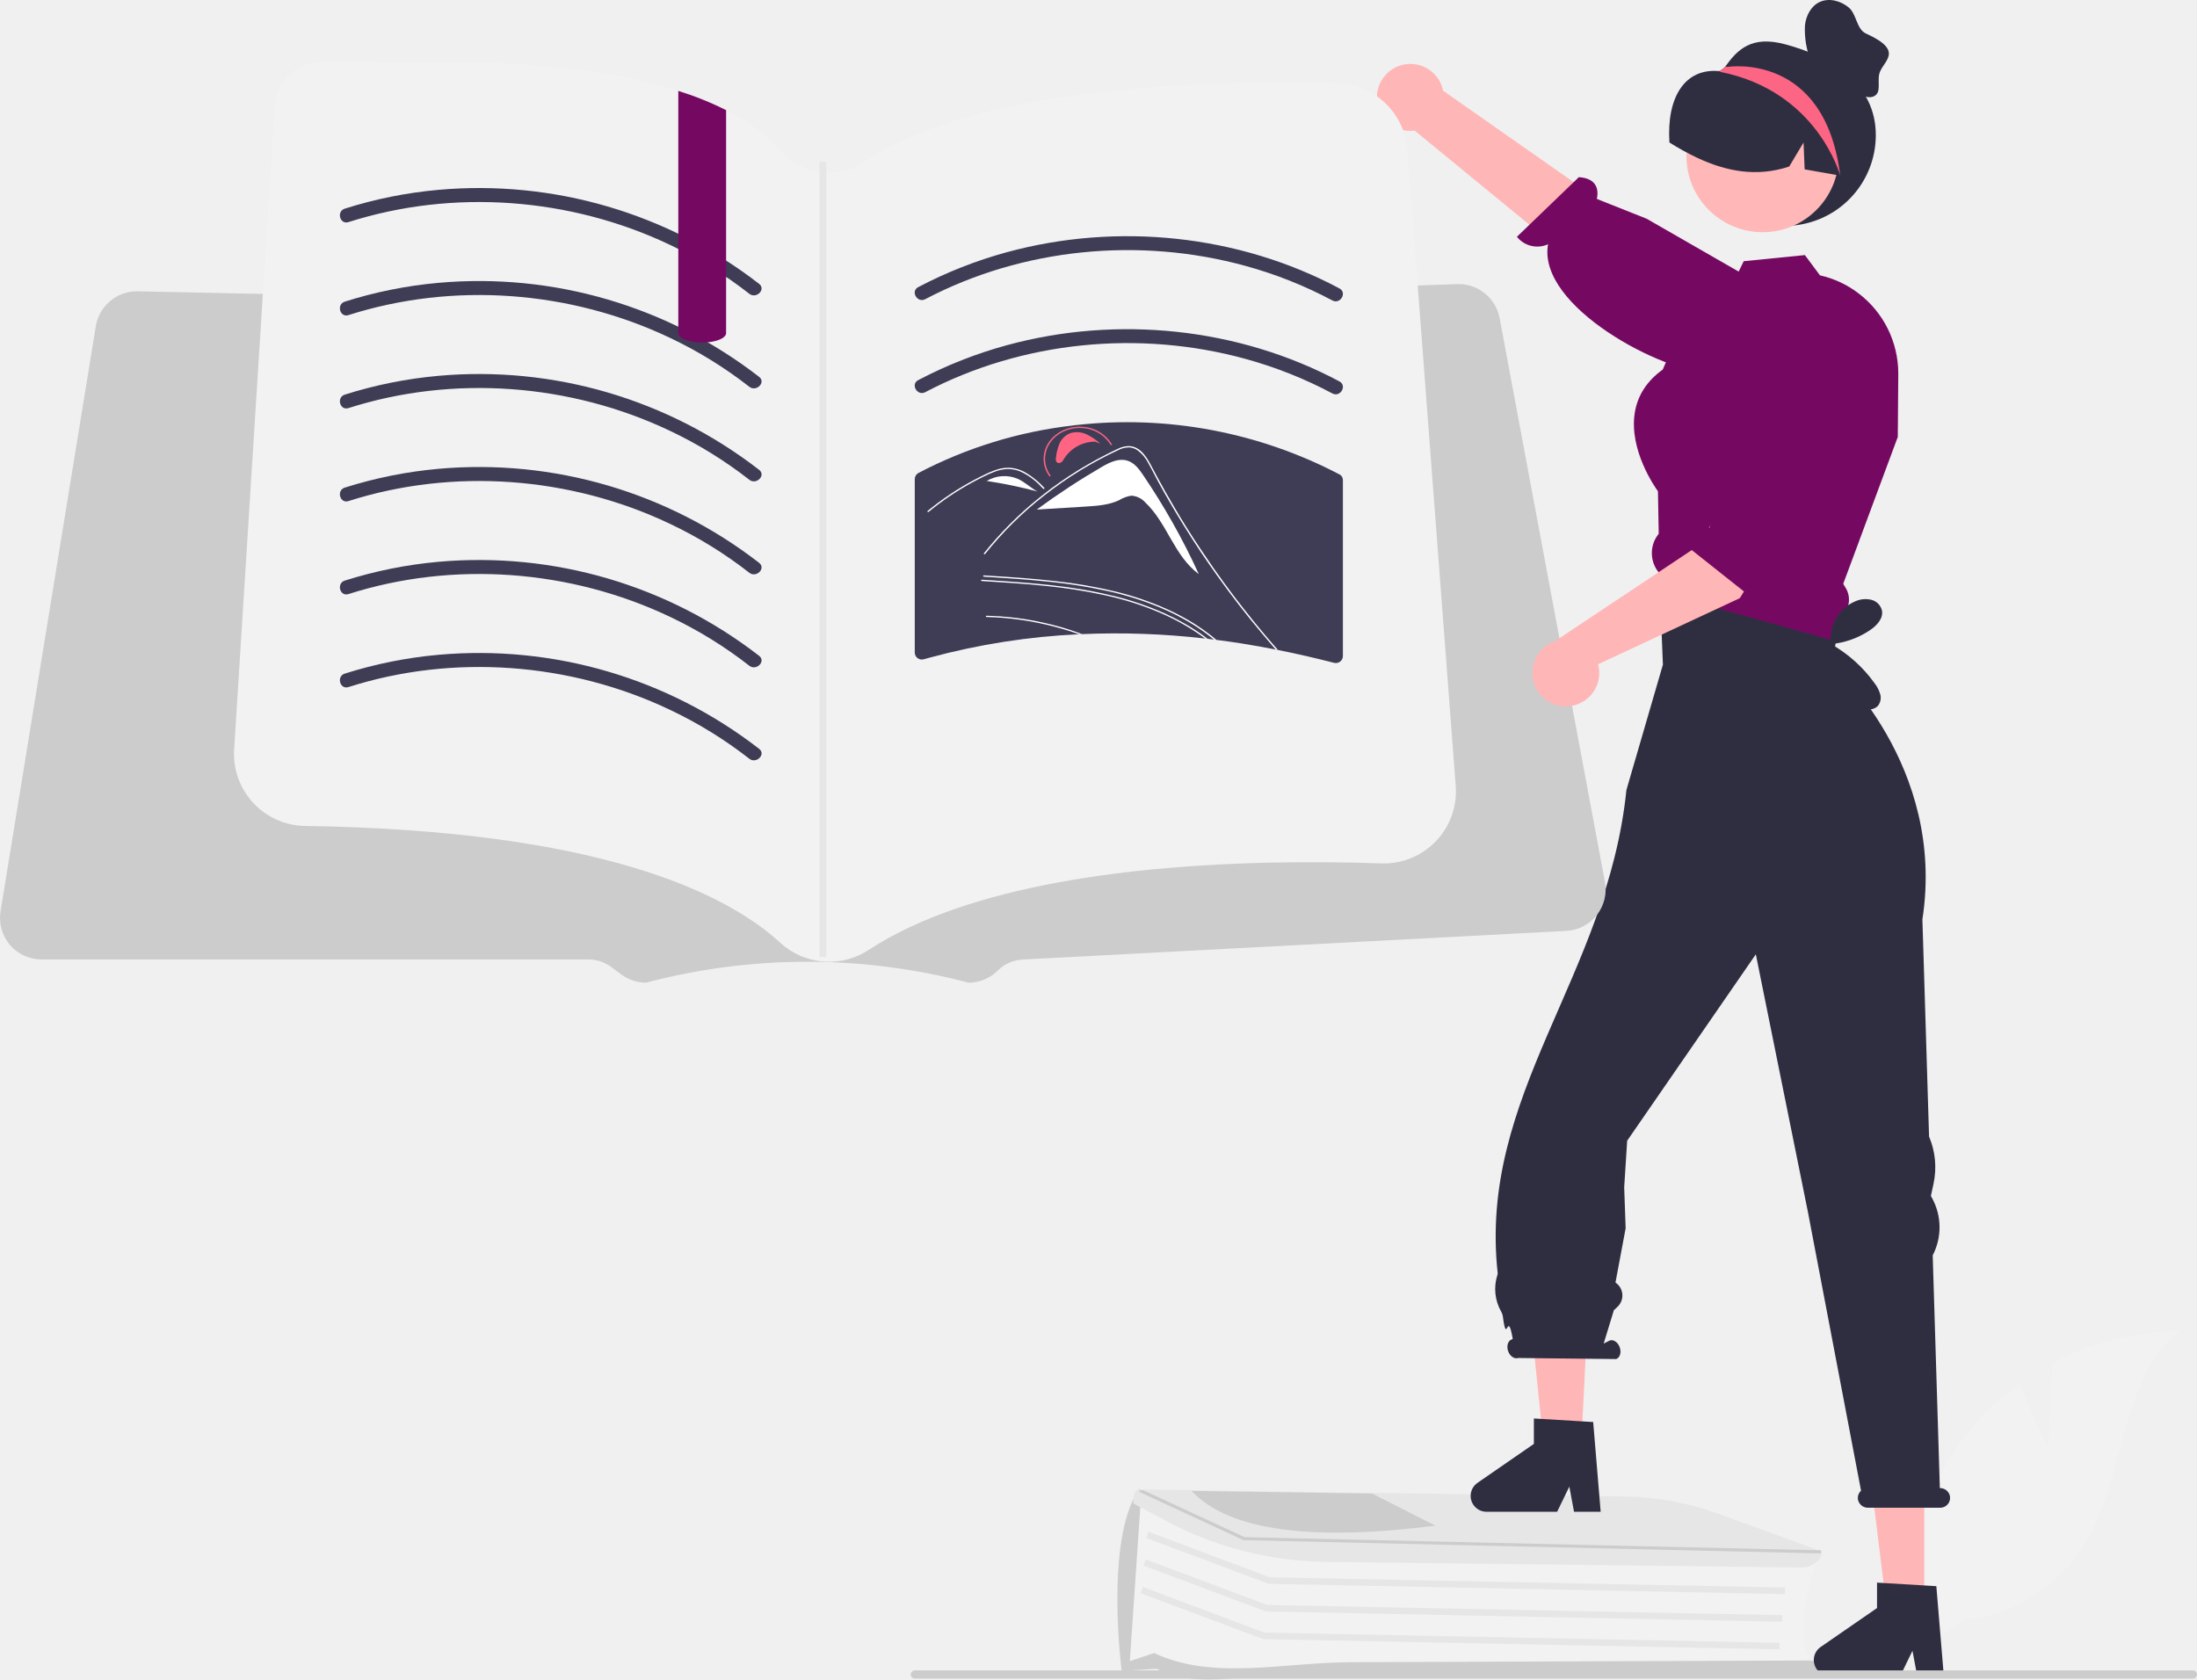
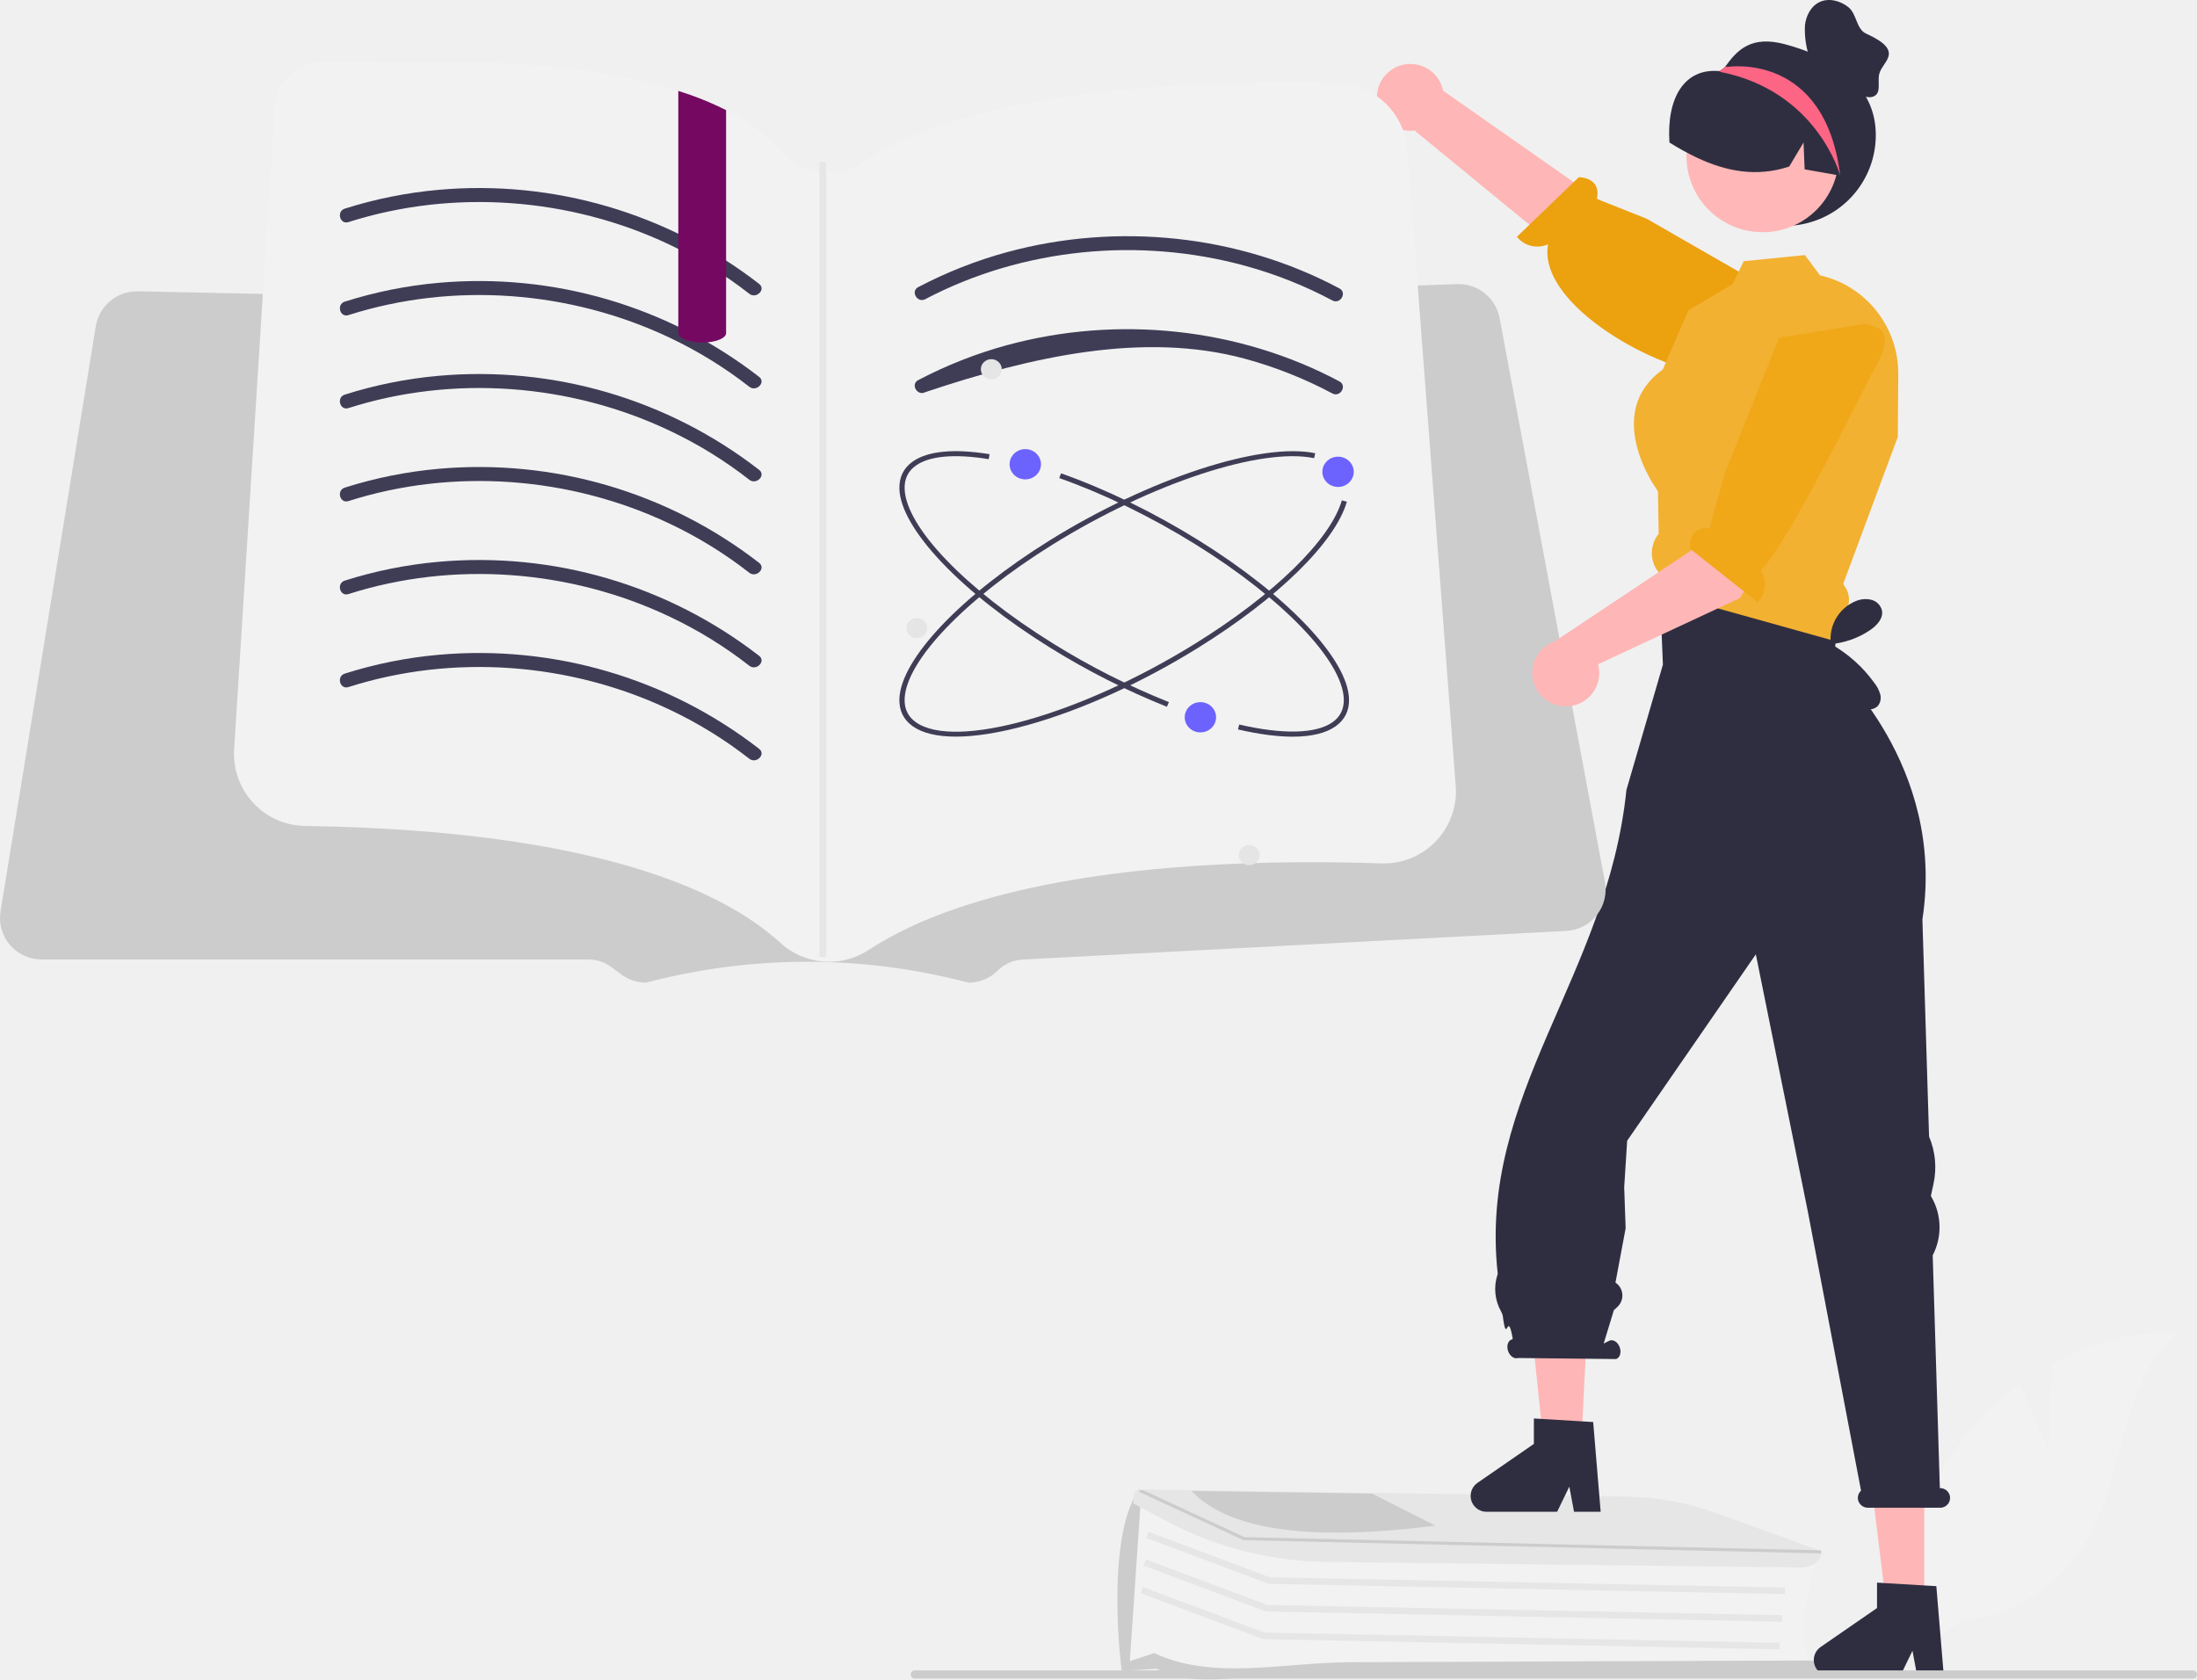
- <svg xmlns="http://www.w3.org/2000/svg" data-name="Layer 1" width="669.175" height="511.628" viewBox="0 0 669.175 511.628">
-   <path d="M889.314,635.23l1.144-25.719a83.066,83.066,0,0,1,38.745-9.808c-18.608,15.214-16.283,44.541-28.899,65a49.964,49.964,0,0,1-36.639,23.089l-15.572,9.534a83.724,83.724,0,0,1,17.647-67.845,80.874,80.874,0,0,1,14.863-13.81C884.332,625.505,889.314,635.23,889.314,635.23Z" transform="translate(-265.4125 -194.1858)" fill="#f2f2f2" />
-   <path d="M653.173,703.729c-7.931-.564-10,1-22,0h-22l2.862-52.648,34.634,13.878,172.114,4.225-.101.292c-.078.225-7.719,22.577-1.746,31.042l.248.35-.483.005L658.813,702.32C657.089,702.336,654.883,703.85,653.173,703.729Z" transform="translate(-265.4125 -194.1858)" fill="#f2f2f2" />
-   <path d="M662.101,704.417c-15.322-1.09-31.187,4.866-44.428-1.858l-10.585.641-.03-.089c-.082-.244-5.082-39.586,5.026-54.839l.445-.672.348,3.613-3.332,49.008,7.386-2.465c17.937,8.443,39.27,2.867,59.8,2.789l139.714-.516c2.927-.01,5.365,1.99,5.443,4.459l.008.241L670.54,704.717Q666.306,704.717,662.101,704.417Z" transform="translate(-265.4125 -194.1858)" fill="#ccc" />
-   <polygon points="543.667 485.616 386.44 482.491 386.279 482.431 349.132 468.509 349.834 466.636 386.821 480.499 543.707 483.616 543.667 485.616" fill="#e6e6e6" />
-   <polygon points="542.828 494.035 385.601 490.91 385.441 490.85 348.293 476.928 348.995 475.055 385.983 488.918 542.868 492.035 542.828 494.035" fill="#e6e6e6" />
-   <polygon points="541.989 502.455 384.762 499.329 384.602 499.269 347.454 485.346 348.156 483.473 385.144 497.337 542.029 500.455 541.989 502.455" fill="#e6e6e6" />
-   <path d="M663.187,669.727a105.217,105.217,0,0,1-41.733-11.775l-10.898-5.78.285-2.857a1.729,1.729,0,0,1,1.838-1.402l.962.012L760.269,650.082a85.935,85.935,0,0,1,28.133,5.106l31.948,11.599-.017.169c-.268,2.692-2.983,4.772-6.18,4.735l-144.434-1.693Q666.441,669.96,663.187,669.727Z" transform="translate(-265.4125 -194.1858)" fill="#e6e6e6" />
-   <polygon points="554.63 473.22 554.597 473.218 378.763 469.189 378.641 469.133 346.939 454.452 347.261 453.961 348.224 453.973 379.057 468.259 553.261 472.247 554.657 472.28 554.63 473.22" fill="#ccc" />
-   <path d="M683.347,649.186l-2.232-.032-50.392-.745-2.388-.033c11.514,12.258,36.972,15.325,74.288,10.576Z" transform="translate(-265.4125 -194.1858)" fill="#ccc" />
-   <polygon points="559.613 161.814 562.687 168.965 557.663 194.36 506.408 187.234 506.817 156.267 507.846 149.485 559.613 161.814" fill="#ffb6b6" />
-   <polygon points="586.094 490.943 574.786 490.943 569.404 447.327 586.094 447.327 586.094 490.943" fill="#ffb6b6" />
-   <path d="M817.871,699.891a4.835,4.835,0,0,0,4.831,4.831h21.513l3.708-7.655,1.44,7.655h8.109l-2.279-27.342-3.686-.215-12.384-.737-1.996-.125v7.746L819.957,695.91A4.838,4.838,0,0,0,817.871,699.891Z" transform="translate(-265.4125 -194.1858)" fill="#2f2e41" />
-   <polygon points="481.576 440.943 470.268 440.943 463.616 376.73 484.863 375.461 481.576 440.943" fill="#ffb6b6" />
-   <path d="M713.352,649.891a4.835,4.835,0,0,0,4.831,4.831h21.513l3.708-7.655,1.44,7.655h8.108l-2.279-27.342-3.289-.193-12.599-.76-2.177-.125v7.746L715.438,645.91A4.838,4.838,0,0,0,713.352,649.891Z" transform="translate(-265.4125 -194.1858)" fill="#2f2e41" />
-   <path d="M856.306,647.516h-.044l-2.175-70.919a18.544,18.544,0,0,0-.243-17.524l-.311-.564.807-3.742a23.836,23.836,0,0,0-1.362-14.346l-2.029-66.154c7.248-46.974-27.294-77.609-27.294-77.609l3.175-24.62-55.87,1.27.95,23.351-11.109,38.168c-5.846,56.96-45.194,92.762-39.213,147.231a1.04,1.04,0,0,1-.068.46,13.906,13.906,0,0,0,1.123,11.222,4.244,4.244,0,0,1,.506,1.392c1.232,9.549,1.393-2.53,3.025,6.935l-.318.161c-1.144.395-1.635,1.98-1.096,3.54s1.902,2.505,3.046,2.11l29.867.319c1.144-.395,1.635-1.98,1.096-3.54-.538-1.56-1.902-2.505-3.046-2.11l-1.858.94,3.109-10.171,1.09-1.017a4.737,4.737,0,0,0-.602-7.402l0,0,3.097-16.528-.44-12.5.906-14.181L800.212,484.904l15.855,78.438L832.263,648.306a2.968,2.968,0,0,0-.929,2.753,3.077,3.077,0,0,0,3.066,2.435h21.986a2.995,2.995,0,0,0,2.884-3.791A3.031,3.031,0,0,0,856.306,647.516Z" transform="translate(-265.4125 -194.1858)" fill="#2f2e41" />
-   <path d="M836.755,235.326a27.662,27.662,0,1,1-47.578-19.186l.133-.133c.221-.232.443-.465.675-.686a.011.011,0,0,0,.011-.011,5.805,5.805,0,0,0,.874-.786c3.734-5.218,7.968-9.593,18.223-6.86C823.858,211.6,836.755,220.046,836.755,235.326Z" transform="translate(-265.4125 -194.1858)" fill="#2f2e41" />
-   <path d="M684.804,223.484a10.132,10.132,0,0,0,11.479,10.47l71.338,58.547L778.517,273.349,704.968,221.822a10.187,10.187,0,0,0-20.164,1.662Z" transform="translate(-265.4125 -194.1858)" fill="#ffb6b6" />
-   <path d="M797.743,309.767s-.022-2.109-11.362-2.027c-14.077.101-52.846-20.109-49.454-39.142a7.96,7.96,0,0,1-9.489-2.276l18.874-18.172c5.923.4,5.983,4.363,5.476,6.639l15.168,6.027,39.506,22.697-6.976,22.799Z" transform="translate(-265.4125 -194.1858)" fill="#750962" />
-   <circle cx="536.866" cy="47.54" r="23.195" fill="#ffb7b7" />
-   <path d="M770.399,357.098a9.312,9.312,0,0,0,.454,11.726c.011.68.113,1.338,1.077,3.776a4.268,4.268,0,0,0,.442.669,1.66,1.66,0,0,0,.102.147,7.711,7.711,0,0,0,4.026,2.71l42.459,11.851,5.614,1.565.987.272.544-7.666a6.864,6.864,0,0,0,1.508-8.812l-.782-1.293,4.559-12.259.442-1.213,11.624-31.289.011-2.087.023-2.155.113-15.038a30.676,30.676,0,0,0-12.134-24.473,30.148,30.148,0,0,0-11.624-5.443l-.091-.011-4.593-6.181-18.633,1.86-1.542,3.164-1.871,3.811-13.507,8.04-4.616,10.728-3.119,7.258c-4.831,3.47-7.712,7.927-8.54,13.235-1.769,11.273,6.124,22.557,7.065,23.849l.238,12.94Z" transform="translate(-265.4125 -194.1858)" fill="#750962" />
-   <path d="M826.553,247.807c-.21-.033-.42-.078-.631-.111-3.618-.642-7.236-1.272-10.843-1.925l-.332-8.177-4.37,7.325c-9.969,3.308-19.297,1.438-28.071-2.689a79.25,79.25,0,0,1-8.409-4.636c-.891-13.829,4.7-22.682,15.103-21.753.38.034.653-.354.985-.52a.011.011,0,0,0,.011-.011c.564-.266,1.14-.52,1.715-.752a25.551,25.551,0,0,1,26.821,5.2C825.613,226.519,828.8,237.683,826.553,247.807Z" transform="translate(-265.4125 -194.1858)" fill="#2f2e41" />
-   <path d="M825.923,247.696s-6.871-25.648-36.325-31.567c-.033-.011-.144-.055-.288-.122-.088-.055-.199-.111-.31-.166.332-.188.653-.354.985-.52a.011.011,0,0,0,.011-.011c.288-.266.575-.531.874-.786l.841.033S821.264,209.877,825.923,247.696Z" transform="translate(-265.4125 -194.1858)" fill="#fd6584" />
-   <path d="M837.254,409.374a3.913,3.913,0,0,1-4.016.65,9.314,9.314,0,0,1-3.432-2.51,32.359,32.359,0,0,1-7.918-14.271l1.273-2.264A12.428,12.428,0,0,1,830.646,377.304a7.663,7.663,0,0,1,4.722-.411,4.476,4.476,0,0,1,3.254,3.223c.49,2.421-1.527,4.608-3.57,5.998a25.399,25.399,0,0,1-11.956,4.278,41.192,41.192,0,0,1,13.269,11.908,9.757,9.757,0,0,1,1.756,3.446A3.923,3.923,0,0,1,837.254,409.374Z" transform="translate(-265.4125 -194.1858)" fill="#2f2e41" />
-   <path id="be339808-9edc-488a-82d9-9b8c80f783b0-292" data-name="f02c4e45-f306-4b42-b3ad-5ddd3016d7d2" d="M544.06,705.545h389.281a1.247,1.247,0,0,0,0-2.494H544.059a1.247,1.247,0,1,0,0,2.494h0Z" transform="translate(-265.4125 -194.1858)" fill="#ccc" />
-   <path d="M647.444,384.955v.651c-1.402-1.643-2.833-3.272-4.249-4.901q-.892-1.02-1.785-2.04-3.782-4.292-7.606-8.555c-2.564-2.833-5.128-5.666-7.72-8.484-.623-.68-1.246-1.36-1.884-2.04a14.662,14.662,0,0,0-1.657-1.587,6.15,6.15,0,0,0-2.025-1.119,5.078,5.078,0,0,0-2.606-.028c-.978.227-1.912.581-2.861.878-.978.326-1.941.637-2.918.949-1.955.637-3.895,1.275-5.85,1.912a.194.194,0,0,1-.252-.107l-.003-.007a.197.197,0,0,1,.142-.269c.482-.156.977-.312,1.473-.468,1.969-.651,3.923-1.289,5.892-1.926.977-.326,1.954-.637,2.932-.949a8.762,8.762,0,0,1,2.833-.567,6.409,6.409,0,0,1,4.164,1.955c.609.567,1.162,1.161,1.714,1.771q.977,1.062,1.955,2.125,3.93,4.292,7.804,8.612,3.888,4.334,7.706,8.683.276.319.552.637C644.626,381.697,646.028,383.326,647.444,384.955Z" transform="translate(-265.4125 -194.1858)" fill="#fff" />
-   <path d="M622.324,360.61a4.788,4.788,0,0,0-2.063-1.533l-.805.028a85.054,85.054,0,0,0,24.329,24.758Q633.054,372.237,622.324,360.61Z" transform="translate(-265.4125 -194.1858)" fill="#fff" />
-   <path d="M754.254,462.841,722.166,291.031a12.726,12.726,0,0,0-12.086-10.298q-.389-.009-.778,0l-21.859.784-2.353.086-10.909.392-2.353.081-7.017.254L523.314,287.41c-.213.012-.432.012-.646.006l-31.707-.663-11.734-.242-.375-.006-8.661-.185-75.465-1.568-20.008-.421-9.866-.202-2.364-.052-11.249-.231-2.358-.052-11.509-.236-2.358-.052-12.645-.265-1.984-.04-11.278-.236-1.782-.035h-.259a12.692,12.692,0,0,0-12.466,10.598L265.579,471.812a12.624,12.624,0,0,0,12.46,14.657H444.7a11.549,11.549,0,0,1,6.815,2.249l3.16,2.341a12.739,12.739,0,0,0,7.513,2.479,192.439,192.439,0,0,1,98.218,0,12.548,12.548,0,0,0,8.932-3.702,11.457,11.457,0,0,1,7.496-3.338l165.669-8.73a12.625,12.625,0,0,0,11.751-14.928Z" transform="translate(-265.4125 -194.1858)" fill="#ccc" />
-   <path d="M708.853,436.049a21.976,21.976,0,0,1-22.75,21.16c-9.62-.34-21.1-.51-33.56-.25-40.69.87-91.81,6.47-122.56,26.61a21.966,21.966,0,0,1-13.05,3.58c-.34-.02-.67-.04-1.01-.07a21.928,21.928,0,0,1-12.84-5.69c-16.94-15.5-55.79-34.27-144.72-35.59-.37,0-.73-.02-1.09-.04a21.964,21.964,0,0,1-20.54-23.32l8.74-138.71,1.31-20.79,2.3-36.37a14.443,14.443,0,0,1,14.4-13.53h.09l52.98.31q33.48,1.515,55.46,8.53a95.875,95.875,0,0,1,14.56,5.86,55.975,55.975,0,0,1,16.94,12.65,19.119,19.119,0,0,0,11.5,6.21,18.276,18.276,0,0,0,2.08.19,19.057,19.057,0,0,0,11.53-3.3c34.61-23.19,105.14-24.95,144.09-23.95a21.931,21.931,0,0,1,21.36,20.31l1.58,20.69,1.57,20.63,9.06,119.23,2.52,33.17A22.806,22.806,0,0,1,708.853,436.049Z" transform="translate(-265.4125 -194.1858)" fill="#f2f2f2" />
-   <path d="M371.544,261.848c31.927-10.186,67.546-7.489,97.793,6.861a128.768,128.768,0,0,1,24.302,14.968c2.127,1.67,5.155-1.317,3.005-3.005a139.187,139.187,0,0,0-97.705-28.652,133.697,133.697,0,0,0-28.523,5.73c-2.595.828-1.486,4.932,1.13,4.097Z" transform="translate(-265.4125 -194.1858)" fill="#3f3d56" />
-   <path d="M547.228,285.325c29.684-15.602,65.229-19.005,97.504-10.148a128.521,128.521,0,0,1,26.512,10.541c2.412,1.287,4.561-2.38,2.145-3.669-30.76-16.413-67.684-20.192-101.274-11.042a133.658,133.658,0,0,0-27.031,10.649C542.661,282.929,544.807,286.598,547.228,285.325Z" transform="translate(-265.4125 -194.1858)" fill="#3f3d56" />
-   <path d="M547.228,313.654c29.684-15.602,65.229-19.005,97.504-10.148a128.519,128.519,0,0,1,26.512,10.541c2.412,1.287,4.561-2.38,2.145-3.669-30.76-16.413-67.684-20.192-101.274-11.042a133.658,133.658,0,0,0-27.031,10.649c-2.422,1.273-.276,4.942,2.145,3.669Z" transform="translate(-265.4125 -194.1858)" fill="#3f3d56" />
-   <path d="M674.428,340.462a1.821,1.821,0,0,0-1.047-1.761,139.35,139.35,0,0,0-80.222-15.026c-.173.014-.333.042-.52.055h-.007a4.253,4.253,0,0,0-.506.076,134.222,134.222,0,0,0-47.042,14.499,2.144,2.144,0,0,0-1.047,1.845v52.846a2.144,2.144,0,0,0,2.69,2.039c.652-.187,1.304-.367,1.969-.541a210.619,210.619,0,0,1,45.35-7.094c.326-.014.652-.028.992-.042a237.569,237.569,0,0,1,37.41,1.345,7.801,7.801,0,0,1,.777.083c.638.069,1.29.146,1.928.229.257.028.499.055.735.097,2.482.312,4.944.666,7.413,1.047q5.346.853,10.693,1.9c.222.042.451.097.68.139,5.721,1.137,11.414,2.455,17.079,3.911a2.153,2.153,0,0,0,2.69-2.053V340.545A.176.176,0,0,0,674.428,340.462Z" transform="translate(-265.4125 -194.1858)" fill="#3f3d56" />
-   <path d="M596.49,326.556a6.988,6.988,0,0,0-5.007-.44,5.934,5.934,0,0,0-3.335,3.136,15.083,15.083,0,0,0-1.098,4.314c-.088.584-.094,1.321.493,1.593a1.243,1.243,0,0,0,1.261-.25,3.729,3.729,0,0,0,.738-1.03,11.215,11.215,0,0,1,9.474-5.151l1.569.625A18.581,18.581,0,0,0,596.49,326.556Z" transform="translate(-265.4125 -194.1858)" fill="#ff6582" />
-   <path d="M613.469,338.736c-1.217-1.792-2.66-3.706-4.919-4.291-2.616-.678-5.304.669-7.584,1.997a221.538,221.538,0,0,0-19.666,12.898l.007.07,14.675-.901c3.534-.217,7.19-.464,10.313-1.952a9.726,9.726,0,0,1,3.684-1.372,6.156,6.156,0,0,1,4.267,2.056c6.763,6.411,8.721,16.214,16.308,21.846A206.083,206.083,0,0,0,613.469,338.736Z" transform="translate(-265.4125 -194.1858)" fill="#fff" />
-   <path d="M595.04,387.357c-.34.014-.666.028-.991.043-2.365-.85-4.787-1.601-7.238-2.252-1.587-.425-3.201-.807-4.816-1.133-1.827-.396-3.668-.708-5.51-.977a88.116,88.116,0,0,0-10.581-.892.192.192,0,1,1,0-.382c.453,0,.906.014,1.346.043a88.236,88.236,0,0,1,10.595,1.034c1.827.297,3.654.651,5.468,1.048,1.643.368,3.286.779,4.901,1.232Q591.676,386.097,595.04,387.357Z" transform="translate(-265.4125 -194.1858)" fill="#fff" />
-   <path d="M635.89,389.114c-.241-.043-.482-.071-.737-.099-.977-.807-1.969-1.572-3.003-2.323-1.289-.935-2.62-1.813-3.98-2.634a70.673,70.673,0,0,0-9.405-4.787A93.783,93.783,0,0,0,602.873,374.255a158.136,158.136,0,0,0-18.795-2.946c-6.317-.652-12.663-1.048-19.008-1.445-.269-.014-.283-.411,0-.397.793.057,1.587.099,2.394.156,6.416.397,12.833.85,19.207,1.572a146.424,146.424,0,0,1,18.767,3.258,91.279,91.279,0,0,1,15.382,5.283,69.943,69.943,0,0,1,8.272,4.405c1.685,1.062,3.315,2.196,4.872,3.399C634.615,388.051,635.266,388.561,635.89,389.114Z" transform="translate(-265.4125 -194.1858)" fill="#fff" />
-   <path d="M633.227,388.788a7.698,7.698,0,0,0-.779-.085c-.297-.241-.609-.467-.921-.694a64.772,64.772,0,0,0-6.813-4.263,72.163,72.163,0,0,0-6.587-3.159,92.525,92.525,0,0,0-15.892-5.014,158.11,158.11,0,0,0-18.796-2.946c-6.317-.652-12.663-1.048-19.008-1.445-.269-.028-.269-.411,0-.397.807.057,1.6.099,2.394.156,6.416.396,12.833.85,19.207,1.572a146.393,146.393,0,0,1,18.767,3.258,90.804,90.804,0,0,1,15.382,5.283c1.87.85,3.697,1.771,5.482,2.776A57.987,57.987,0,0,1,633.227,388.788Z" transform="translate(-265.4125 -194.1858)" fill="#fff" />
-   <path d="M654.671,392.201c-.227-.043-.453-.099-.68-.142-.255-.269-.496-.552-.737-.836q-1.827-2.103-3.612-4.249c-4.688-5.581-9.136-11.331-13.328-17.195q-5.397-7.521-10.241-15.34c-1.544-2.465-3.031-4.957-4.49-7.479q-1.7-2.932-3.315-5.878c-.312-.567-.609-1.133-.906-1.7-.694-1.332-1.388-2.677-2.125-3.994a11.287,11.287,0,0,0-3.428-4.079,5.016,5.016,0,0,0-2.436-.836,7.366,7.366,0,0,0-3.513.906,114.451,114.451,0,0,0-22.28,13.668,107.685,107.685,0,0,0-18.102,17.889c-.17.198-.538.014-.382-.198.637-.793,1.289-1.586,1.94-2.365a108.582,108.582,0,0,1,17.125-16.274c.014-.014.043-.028.057-.042.552-.439,1.105-.864,1.671-1.275a115.917,115.917,0,0,1,10.935-7.139q2.889-1.679,5.906-3.187c.496-.255,1.006-.51,1.515-.751.51-.255,1.02-.496,1.53-.737a8.338,8.338,0,0,1,3.244-.892c3.938-.057,5.963,3.909,7.365,6.586.439.836.893,1.671,1.332,2.507,1.7,3.159,3.47,6.303,5.312,9.405,1.119,1.926,2.28,3.839,3.456,5.737,1.685,2.705,3.413,5.382,5.212,8.045a.014.014,0,0,0,.014.014h.001c2.082,3.144,4.249,6.232,6.487,9.306q5.758,7.882,12.068,15.411Q652.434,389.68,654.671,392.201Z" transform="translate(-265.4125 -194.1858)" fill="#fff" />
-   <path d="M604.138,329.646l-.392.171a10.691,10.691,0,0,0-8.636-5.229c-5.799-.412-10.893,3.453-11.356,8.614a8.531,8.531,0,0,0,1.724,5.938l-.364.215a8.884,8.884,0,0,1-1.796-6.184c.482-5.375,5.787-9.399,11.826-8.97A11.133,11.133,0,0,1,604.138,329.646Z" transform="translate(-265.4125 -194.1858)" fill="#ff6582" />
-   <path d="M575.484,340.089a10.459,10.459,0,0,0-9.525.606,150.154,150.154,0,0,1,15.456,3.211C579.307,342.806,577.658,341.083,575.484,340.089Z" transform="translate(-265.4125 -194.1858)" fill="#fff" />
-   <path d="M565.93,340.69l-.573.415c.194-.145.395-.281.602-.41Z" transform="translate(-265.4125 -194.1858)" fill="#fff" />
-   <path d="M583.189,343.095c-.228-.227-.455-.453-.685-.68a19.891,19.891,0,0,0-6.249-4.572,10,10,0,0,0-3.798-.784,11.985,11.985,0,0,0-3.943.766c-.594.211-1.174.451-1.746.706-.653.293-1.295.605-1.934.92q-1.799.886-3.551,1.85-3.486,1.918-6.754,4.128-1.694,1.146-3.318,2.368-1.51,1.135-2.96,2.33c-.207.17-.515-.105-.309-.275.255-.211.512-.421.77-.628q1.091-.878,2.218-1.723,2.054-1.543,4.214-2.966,3.359-2.215,6.95-4.129,1.794-.956,3.638-1.832c.371-.176.747-.348,1.126-.512a19.283,19.283,0,0,1,2.678-.97,10.644,10.644,0,0,1,4.044-.354,11.419,11.419,0,0,1,3.731,1.149,24.482,24.482,0,0,1,6.186,4.932C583.684,343.006,583.377,343.282,583.189,343.095Z" transform="translate(-265.4125 -194.1858)" fill="#fff" />
-   <path d="M371.544,290.177c31.927-10.186,67.546-7.489,97.793,6.861a128.767,128.767,0,0,1,24.302,14.968c2.127,1.67,5.155-1.317,3.005-3.005a139.187,139.187,0,0,0-97.705-28.652,133.697,133.697,0,0,0-28.523,5.73c-2.595.828-1.486,4.932,1.13,4.097Z" transform="translate(-265.4125 -194.1858)" fill="#3f3d56" />
-   <path d="M371.544,318.505c31.927-10.186,67.546-7.49,97.793,6.861a128.767,128.767,0,0,1,24.302,14.968c2.127,1.67,5.155-1.317,3.005-3.005a139.187,139.187,0,0,0-97.705-28.652,133.698,133.698,0,0,0-28.523,5.73c-2.595.828-1.486,4.932,1.13,4.097Z" transform="translate(-265.4125 -194.1858)" fill="#3f3d56" />
-   <path d="M371.544,346.833c31.927-10.186,67.546-7.489,97.793,6.861a128.768,128.768,0,0,1,24.302,14.968c2.127,1.67,5.155-1.317,3.005-3.005a139.187,139.187,0,0,0-97.705-28.652,133.697,133.697,0,0,0-28.523,5.73c-2.595.828-1.486,4.932,1.13,4.097Z" transform="translate(-265.4125 -194.1858)" fill="#3f3d56" />
-   <path d="M371.544,375.161c31.927-10.186,67.546-7.489,97.793,6.861a128.767,128.767,0,0,1,24.302,14.968c2.127,1.67,5.155-1.317,3.005-3.005a139.187,139.187,0,0,0-97.705-28.652,133.697,133.697,0,0,0-28.523,5.73c-2.595.828-1.486,4.932,1.13,4.097Z" transform="translate(-265.4125 -194.1858)" fill="#3f3d56" />
-   <path d="M371.544,403.49c31.927-10.186,67.546-7.49,97.793,6.861a128.765,128.765,0,0,1,24.302,14.968c2.127,1.67,5.155-1.317,3.005-3.005a139.187,139.187,0,0,0-97.705-28.652,133.698,133.698,0,0,0-28.523,5.73c-2.595.828-1.486,4.932,1.13,4.097Z" transform="translate(-265.4125 -194.1858)" fill="#3f3d56" />
-   <path d="M486.573,227.739v67.93c0,1.35-2.36,2.48-5.54,2.79a.22.22,0,0,0-.08.01c-.53.04-1.09.07-1.66.07a14.57,14.57,0,0,1-5.15-.84c-.15-.06-.3-.13-.45-.19-.14-.08-.29-.15-.43-.23-.79-.47-1.25-1.02-1.25-1.61v-73.79A95.875,95.875,0,0,1,486.573,227.739Z" transform="translate(-265.4125 -194.1858)" fill="#750962" />
-   <rect x="249.599" y="49.308" width="2.08" height="242.235" fill="#e6e6e6" />
-   <path d="M743.313,409.32a10.132,10.132,0,0,0,8.849-12.771L795.339,376.394l25.994-42.049-20.432-8.249-17.536,33.884L738.981,389.557a10.187,10.187,0,0,0,4.332,19.763Z" transform="translate(-265.4125 -194.1858)" fill="#ffb6b6" />
-   <path d="M837.369,294.063s5.088,1.661-.497,11.531c-4.471,7.902-26.252,53.418-35.142,62.355a7.96,7.96,0,0,1-.992,9.708L780.215,361.371c-.392-5.923,3.528-6.511,5.851-6.311l4.721-16.733L807.254,297.048l26.458-4.251Z" transform="translate(-265.4125 -194.1858)" fill="#750962" />
-   <path d="M837.812,216.694c.97-3.923,8.01-6.82-4.049-12.297-2.926-1.329-2.805-5.907-5.281-7.957s-6.101-3.001-8.978-1.568c-2.569,1.28-4.017,4.175-4.326,7.029a25.892,25.892,0,0,0,.981,8.512l-.234.342q7.165,5.483,14.33,10.965c1.755,1.343,4.05,2.75,6.017,1.742C838.5,222.321,837.211,219.123,837.812,216.694Z" transform="translate(-265.4125 -194.1858)" fill="#2f2e41" />
+ <svg xmlns="http://www.w3.org/2000/svg" width="177.052mm" height="135.368mm" viewBox="0 0 177.052 135.368" version="1.1" id="svg16328">
+   <defs id="defs16325" />
+   <g id="layer1" transform="translate(46.00025,-157.1921)">
+     <g id="g16493" transform="matrix(0.2645833,0,0,0.2645833,-46.00076,157.1921)">
+       <path d="m 889.314,635.23 1.144,-25.719 a 83.066,83.066 0 0 1 38.745,-9.808 c -18.608,15.214 -16.283,44.541 -28.899,65 a 49.964,49.964 0 0 1 -36.639,23.089 l -15.572,9.534 a 83.724,83.724 0 0 1 17.647,-67.845 80.874,80.874 0 0 1 14.863,-13.81 c 3.73,9.834 8.712,19.559 8.712,19.559 z" transform="translate(-265.4125,-194.1858)" fill="#f2f2f2" id="path16332" />
+       <path d="m 653.173,703.729 c -7.931,-0.564 -10,1 -22,0 h -22 l 2.862,-52.648 34.634,13.878 172.114,4.225 -0.101,0.292 c -0.078,0.225 -7.719,22.577 -1.746,31.042 l 0.248,0.35 -0.483,0.005 -157.888,1.448 c -1.724,0.016 -3.929,1.53 -5.64,1.409 z" transform="translate(-265.4125,-194.1858)" fill="#f2f2f2" id="path16334" />
+       <path d="m 662.101,704.417 c -15.322,-1.09 -31.187,4.866 -44.428,-1.858 l -10.585,0.641 -0.03,-0.089 c -0.082,-0.244 -5.082,-39.586 5.026,-54.839 l 0.445,-0.672 0.348,3.613 -3.332,49.008 7.386,-2.465 c 17.937,8.443 39.27,2.867 59.8,2.789 L 816.444,700.029 c 2.927,-0.01 5.365,1.99 5.443,4.459 l 0.008,0.241 -151.354,-0.011 q -4.234,-4.1e-4 -8.439,-0.3 z" transform="translate(-265.4125,-194.1858)" fill="#cccccc" id="path16336" />
+       <polygon points="349.834,466.636 386.821,480.499 543.707,483.616 543.667,485.616 386.44,482.491 386.279,482.431 349.132,468.509 " fill="#e6e6e6" id="polygon16338" />
+       <polygon points="348.995,475.055 385.983,488.918 542.868,492.035 542.828,494.035 385.601,490.91 385.441,490.85 348.293,476.928 " fill="#e6e6e6" id="polygon16340" />
+       <polygon points="348.156,483.473 385.144,497.337 542.029,500.455 541.989,502.455 384.762,499.329 384.602,499.269 347.454,485.346 " fill="#e6e6e6" id="polygon16342" />
+       <path d="m 663.187,669.727 a 105.217,105.217 0 0 1 -41.733,-11.775 l -10.898,-5.78 0.285,-2.857 a 1.729,1.729 0 0 1 1.838,-1.402 l 0.962,0.012 146.628,2.158 a 85.935,85.935 0 0 1 28.133,5.106 l 31.948,11.599 -0.017,0.169 c -0.268,2.692 -2.983,4.772 -6.18,4.735 l -144.434,-1.693 q -3.277,-0.039 -6.532,-0.271 z" transform="translate(-265.4125,-194.1858)" fill="#e6e6e6" id="path16344" />
+       <polygon points="346.939,454.452 347.261,453.961 348.224,453.973 379.057,468.259 553.261,472.247 554.657,472.28 554.63,473.22 554.597,473.218 378.763,469.189 378.641,469.133 " fill="#cccccc" id="polygon16346" />
+       <path d="m 683.347,649.186 -2.232,-0.032 -50.392,-0.745 -2.388,-0.033 c 11.514,12.258 36.972,15.325 74.288,10.576 z" transform="translate(-265.4125,-194.1858)" fill="#cccccc" id="path16348" />
+       <polygon points="506.817,156.267 507.846,149.485 559.613,161.814 562.687,168.965 557.663,194.36 506.408,187.234 " fill="#ffb6b6" id="polygon16350" />
+       <polygon points="586.094,490.943 574.786,490.943 569.404,447.327 586.094,447.327 " fill="#ffb6b6" id="polygon16352" />
+       <path d="m 817.871,699.891 a 4.835,4.835 0 0 0 4.831,4.831 h 21.513 l 3.708,-7.655 1.44,7.655 h 8.109 l -2.279,-27.342 -3.686,-0.215 -12.384,-0.737 -1.996,-0.125 v 7.746 L 819.957,695.91 a 4.838,4.838 0 0 0 -2.087,3.981 z" transform="translate(-265.4125,-194.1858)" fill="#2f2e41" id="path16354" />
+       <polygon points="481.576,440.943 470.268,440.943 463.616,376.73 484.863,375.461 " fill="#ffb6b6" id="polygon16356" />
+       <path d="m 713.352,649.891 a 4.835,4.835 0 0 0 4.831,4.831 h 21.513 l 3.708,-7.655 1.44,7.655 h 8.108 l -2.279,-27.342 -3.289,-0.193 -12.599,-0.76 -2.177,-0.125 v 7.746 L 715.438,645.91 a 4.838,4.838 0 0 0 -2.087,3.981 z" transform="translate(-265.4125,-194.1858)" fill="#2f2e41" id="path16358" />
+       <path d="m 856.306,647.516 h -0.044 l -2.175,-70.919 a 18.544,18.544 0 0 0 -0.243,-17.524 l -0.311,-0.564 0.807,-3.742 a 23.836,23.836 0 0 0 -1.362,-14.346 l -2.029,-66.154 c 7.248,-46.974 -27.294,-77.609 -27.294,-77.609 l 3.175,-24.62 -55.87,1.27 0.95,23.351 -11.109,38.168 c -5.846,56.96 -45.194,92.762 -39.213,147.231 a 1.04,1.04 0 0 1 -0.068,0.46 13.906,13.906 0 0 0 1.123,11.222 4.244,4.244 0 0 1 0.506,1.392 c 1.232,9.549 1.393,-2.53 3.025,6.935 l -0.318,0.161 c -1.144,0.395 -1.635,1.98 -1.096,3.54 0.538,1.56 1.902,2.505 3.046,2.11 l 29.867,0.319 c 1.144,-0.395 1.635,-1.98 1.096,-3.54 -0.538,-1.56 -1.902,-2.505 -3.046,-2.11 l -1.858,0.94 3.109,-10.171 1.09,-1.017 a 4.737,4.737 0 0 0 -0.602,-7.402 v 0 l 3.097,-16.528 -0.44,-12.5 0.906,-14.181 39.189,-56.785 15.855,78.438 16.195,84.964 a 2.968,2.968 0 0 0 -0.929,2.753 3.077,3.077 0 0 0 3.066,2.435 h 21.986 a 2.995,2.995 0 0 0 2.884,-3.791 3.031,3.031 0 0 0 -2.963,-2.186 z" transform="translate(-265.4125,-194.1858)" fill="#2f2e41" id="path16360" />
+       <path d="m 836.755,235.326 a 27.662,27.662 0 1 1 -47.578,-19.186 l 0.133,-0.133 c 0.221,-0.232 0.443,-0.465 0.675,-0.686 a 0.011,0.011 0 0 0 0.011,-0.011 5.805,5.805 0 0 0 0.874,-0.786 c 3.734,-5.218 7.968,-9.593 18.223,-6.86 14.765,3.935 27.662,12.381 27.662,27.662 z" transform="translate(-265.4125,-194.1858)" fill="#2f2e41" id="path16362" />
+       <path d="m 684.804,223.484 a 10.132,10.132 0 0 0 11.479,10.47 l 71.338,58.547 10.896,-19.152 -73.549,-51.527 a 10.187,10.187 0 0 0 -20.164,1.662 z" transform="translate(-265.4125,-194.1858)" fill="#ffb6b6" id="path16364" />
+       <path d="m 797.743,309.767 c 0,0 -0.022,-2.109 -11.362,-2.027 -14.077,0.101 -52.846,-20.109 -49.454,-39.142 a 7.96,7.96 0 0 1 -9.489,-2.276 l 18.874,-18.172 c 5.923,0.4 5.983,4.363 5.476,6.639 l 15.168,6.027 39.506,22.697 -6.976,22.799 z" transform="translate(-265.4125,-194.1858)" fill="#750962" id="path16366" style="fill:#eca10f;fill-opacity:1" />
+       <circle cx="536.866" cy="47.54" r="23.195" fill="#ffb7b7" id="circle16368" />
+       <path d="m 770.399,357.098 a 9.312,9.312 0 0 0 0.454,11.726 c 0.011,0.68 0.113,1.338 1.077,3.776 a 4.268,4.268 0 0 0 0.442,0.669 1.66,1.66 0 0 0 0.102,0.147 7.711,7.711 0 0 0 4.026,2.71 l 42.459,11.851 5.614,1.565 0.987,0.272 0.544,-7.666 a 6.864,6.864 0 0 0 1.508,-8.812 l -0.782,-1.293 4.559,-12.259 0.442,-1.213 11.624,-31.289 0.011,-2.087 0.023,-2.155 0.113,-15.038 a 30.676,30.676 0 0 0 -12.134,-24.473 30.148,30.148 0 0 0 -11.624,-5.443 l -0.091,-0.011 -4.593,-6.181 -18.633,1.86 -1.542,3.164 -1.871,3.811 -13.507,8.04 -4.616,10.728 -3.119,7.258 c -4.831,3.47 -7.712,7.927 -8.54,13.235 -1.769,11.273 6.124,22.557 7.065,23.849 l 0.238,12.94 z" transform="translate(-265.4125,-194.1858)" fill="#750962" id="path16370" style="fill:#f2b131;fill-opacity:1" />
+       <path d="m 826.553,247.807 c -0.21,-0.033 -0.42,-0.077 -0.631,-0.111 -3.618,-0.642 -7.236,-1.272 -10.843,-1.925 l -0.332,-8.177 -4.37,7.325 c -9.969,3.308 -19.297,1.438 -28.071,-2.689 a 79.25,79.25 0 0 1 -8.409,-4.636 c -0.891,-13.829 4.7,-22.682 15.103,-21.753 0.38,0.034 0.653,-0.354 0.985,-0.52 a 0.011,0.011 0 0 0 0.011,-0.011 c 0.564,-0.266 1.14,-0.52 1.715,-0.752 a 25.551,25.551 0 0 1 26.821,5.2 c 7.081,6.761 10.268,17.925 8.022,28.049 z" transform="translate(-265.4125,-194.1858)" fill="#2f2e41" id="path16372" />
+       <path d="m 825.923,247.696 c 0,0 -6.871,-25.648 -36.325,-31.567 -0.033,-0.011 -0.144,-0.055 -0.288,-0.122 -0.088,-0.055 -0.199,-0.111 -0.31,-0.166 0.332,-0.188 0.653,-0.354 0.985,-0.52 a 0.011,0.011 0 0 0 0.011,-0.011 c 0.288,-0.266 0.575,-0.531 0.874,-0.786 l 0.841,0.033 c 0,0 29.554,-4.68 34.212,33.139 z" transform="translate(-265.4125,-194.1858)" fill="#fd6584" id="path16374" />
+       <path d="m 837.254,409.374 a 3.913,3.913 0 0 1 -4.016,0.65 9.314,9.314 0 0 1 -3.432,-2.51 32.359,32.359 0 0 1 -7.918,-14.271 l 1.273,-2.264 a 12.428,12.428 0 0 1 7.486,-13.675 7.663,7.663 0 0 1 4.722,-0.411 4.476,4.476 0 0 1 3.254,3.223 c 0.49,2.421 -1.527,4.608 -3.57,5.998 a 25.399,25.399 0 0 1 -11.956,4.278 41.192,41.192 0 0 1 13.269,11.908 9.757,9.757 0 0 1 1.756,3.446 3.923,3.923 0 0 1 -0.867,3.627 z" transform="translate(-265.4125,-194.1858)" fill="#2f2e41" id="path16376" />
+       <path id="be339808-9edc-488a-82d9-9b8c80f783b0-292" data-name="f02c4e45-f306-4b42-b3ad-5ddd3016d7d2" d="m 544.06,705.545 h 389.281 a 1.247,1.247 0 0 0 0,-2.494 H 544.059 a 1.247,1.247 0 1 0 0,2.494 v 0 z" transform="translate(-265.4125,-194.1858)" fill="#cccccc" />
+       <path d="m 647.444,384.955 v 0.651 c -1.402,-1.643 -2.833,-3.272 -4.249,-4.901 q -0.892,-1.02 -1.785,-2.04 -3.782,-4.292 -7.606,-8.555 c -2.564,-2.833 -5.128,-5.666 -7.72,-8.484 -0.623,-0.68 -1.246,-1.36 -1.884,-2.04 a 14.662,14.662 0 0 0 -1.657,-1.587 6.15,6.15 0 0 0 -2.025,-1.119 5.078,5.078 0 0 0 -2.606,-0.028 c -0.978,0.227 -1.912,0.581 -2.861,0.878 -0.978,0.326 -1.941,0.637 -2.918,0.949 -1.955,0.637 -3.895,1.275 -5.85,1.912 a 0.194,0.194 0 0 1 -0.252,-0.107 l -0.003,-0.007 a 0.197,0.197 0 0 1 0.142,-0.269 c 0.482,-0.156 0.977,-0.312 1.473,-0.468 1.969,-0.651 3.923,-1.289 5.892,-1.926 0.977,-0.326 1.954,-0.637 2.932,-0.949 a 8.762,8.762 0 0 1 2.833,-0.567 6.409,6.409 0 0 1 4.164,1.955 c 0.609,0.567 1.162,1.161 1.714,1.771 q 0.977,1.062 1.955,2.125 3.93,4.292 7.804,8.612 3.888,4.334 7.706,8.683 0.276,0.319 0.552,0.637 c 1.431,1.614 2.833,3.244 4.249,4.872 z" transform="translate(-265.4125,-194.1858)" fill="#ffffff" id="path16379" />
+       <path d="m 622.324,360.61 a 4.788,4.788 0 0 0 -2.063,-1.533 l -0.805,0.028 a 85.054,85.054 0 0 0 24.329,24.758 q -10.731,-11.626 -21.461,-23.253 z" transform="translate(-265.4125,-194.1858)" fill="#ffffff" id="path16381" />
+       <path d="M 754.254,462.841 722.166,291.031 a 12.726,12.726 0 0 0 -12.086,-10.298 q -0.389,-0.009 -0.778,0 l -21.859,0.784 -2.353,0.086 -10.909,0.392 -2.353,0.081 -7.017,0.254 -141.498,5.08 c -0.213,0.011 -0.432,0.011 -0.646,0.006 l -31.707,-0.663 -11.734,-0.242 -0.375,-0.006 -8.661,-0.185 -75.465,-1.568 -20.008,-0.421 -9.866,-0.202 -2.364,-0.052 -11.249,-0.231 -2.358,-0.052 -11.509,-0.236 -2.358,-0.052 -12.645,-0.265 -1.984,-0.04 -11.278,-0.236 -1.782,-0.035 h -0.259 a 12.692,12.692 0 0 0 -12.466,10.598 L 265.579,471.812 a 12.624,12.624 0 0 0 12.46,14.657 h 166.661 a 11.549,11.549 0 0 1 6.815,2.249 l 3.16,2.341 a 12.739,12.739 0 0 0 7.513,2.479 192.439,192.439 0 0 1 98.218,0 12.548,12.548 0 0 0 8.932,-3.702 11.457,11.457 0 0 1 7.496,-3.338 l 165.669,-8.73 a 12.625,12.625 0 0 0 11.751,-14.928 z" transform="translate(-265.4125,-194.1858)" fill="#cccccc" id="path16383" />
+       <path d="m 708.853,436.049 a 21.976,21.976 0 0 1 -22.75,21.16 c -9.62,-0.34 -21.1,-0.51 -33.56,-0.25 -40.69,0.87 -91.81,6.47 -122.56,26.61 a 21.966,21.966 0 0 1 -13.05,3.58 c -0.34,-0.02 -0.67,-0.04 -1.01,-0.07 a 21.928,21.928 0 0 1 -12.84,-5.69 c -16.94,-15.5 -55.79,-34.27 -144.72,-35.59 -0.37,0 -0.73,-0.02 -1.09,-0.04 a 21.964,21.964 0 0 1 -20.54,-23.32 l 8.74,-138.71 1.31,-20.79 2.3,-36.37 a 14.443,14.443 0 0 1 14.4,-13.53 h 0.09 l 52.98,0.31 q 33.48,1.515 55.46,8.53 a 95.875,95.875 0 0 1 14.56,5.86 55.975,55.975 0 0 1 16.94,12.65 19.119,19.119 0 0 0 11.5,6.21 18.276,18.276 0 0 0 2.08,0.19 19.057,19.057 0 0 0 11.53,-3.3 c 34.61,-23.19 105.14,-24.95 144.09,-23.95 a 21.931,21.931 0 0 1 21.36,20.31 l 1.58,20.69 1.57,20.63 9.06,119.23 2.52,33.17 a 22.806,22.806 0 0 1 0.05,2.48 z" fill="#f2f2f2" id="path16385" transform="translate(-265.4125,-194.1858)" />
+       <path d="m 371.544,261.848 c 31.927,-10.186 67.546,-7.489 97.793,6.861 a 128.768,128.768 0 0 1 24.302,14.968 c 2.127,1.67 5.155,-1.317 3.005,-3.005 a 139.187,139.187 0 0 0 -97.705,-28.652 133.697,133.697 0 0 0 -28.523,5.73 c -2.595,0.828 -1.486,4.932 1.13,4.097 z" transform="translate(-265.4125,-194.1858)" fill="#3f3d56" id="path16387" />
+       <path d="m 547.228,285.325 c 29.684,-15.602 65.229,-19.005 97.504,-10.148 a 128.521,128.521 0 0 1 26.512,10.541 c 2.412,1.287 4.561,-2.38 2.145,-3.669 -30.76,-16.413 -67.684,-20.192 -101.274,-11.042 a 133.658,133.658 0 0 0 -27.031,10.649 c -2.421,1.273 -0.276,4.942 2.145,3.669 z" transform="translate(-265.4125,-194.1858)" fill="#3f3d56" id="path16389" />
+       <path d="m 547.228,313.654 c 32.218,-10.787 66.477,-18.585 97.504,-10.148 9.201,2.519 18.093,6.054 26.512,10.541 2.412,1.287 4.561,-2.38 2.145,-3.669 -30.76,-16.413 -67.684,-20.192 -101.274,-11.042 -9.37,2.557 -18.434,6.128 -27.031,10.649 -2.422,1.273 -0.276,4.942 2.145,3.669 z" transform="translate(-265.4125,-194.1858)" fill="#3f3d56" id="path16391" />
+       <path d="m 565.93,340.69 -0.573,0.415 c 0.194,-0.145 0.395,-0.281 0.602,-0.41 z" transform="translate(-265.4125,-194.1858)" fill="#ffffff" id="path16411" />
+       <path d="m 371.544,290.177 c 31.927,-10.186 67.546,-7.489 97.793,6.861 a 128.767,128.767 0 0 1 24.302,14.968 c 2.127,1.67 5.155,-1.317 3.005,-3.005 a 139.187,139.187 0 0 0 -97.705,-28.652 133.697,133.697 0 0 0 -28.523,5.73 c -2.595,0.828 -1.486,4.932 1.13,4.097 z" transform="translate(-265.4125,-194.1858)" fill="#3f3d56" id="path16415" />
+       <path d="m 371.544,318.505 c 31.927,-10.186 67.546,-7.49 97.793,6.861 a 128.767,128.767 0 0 1 24.302,14.968 c 2.127,1.67 5.155,-1.317 3.005,-3.005 a 139.187,139.187 0 0 0 -97.705,-28.652 133.698,133.698 0 0 0 -28.523,5.73 c -2.595,0.828 -1.486,4.932 1.13,4.097 z" transform="translate(-265.4125,-194.1858)" fill="#3f3d56" id="path16417" />
+       <path d="m 371.544,346.833 c 31.927,-10.186 67.546,-7.489 97.793,6.861 a 128.768,128.768 0 0 1 24.302,14.968 c 2.127,1.67 5.155,-1.317 3.005,-3.005 a 139.187,139.187 0 0 0 -97.705,-28.652 133.697,133.697 0 0 0 -28.523,5.73 c -2.595,0.828 -1.486,4.932 1.13,4.097 z" transform="translate(-265.4125,-194.1858)" fill="#3f3d56" id="path16419" />
+       <path d="m 371.544,375.161 c 31.927,-10.186 67.546,-7.489 97.793,6.861 a 128.767,128.767 0 0 1 24.302,14.968 c 2.127,1.67 5.155,-1.317 3.005,-3.005 a 139.187,139.187 0 0 0 -97.705,-28.652 133.697,133.697 0 0 0 -28.523,5.73 c -2.595,0.828 -1.486,4.932 1.13,4.097 z" transform="translate(-265.4125,-194.1858)" fill="#3f3d56" id="path16421" />
+       <path d="m 371.544,403.49 c 31.927,-10.186 67.546,-7.49 97.793,6.861 a 128.765,128.765 0 0 1 24.302,14.968 c 2.127,1.67 5.155,-1.317 3.005,-3.005 a 139.187,139.187 0 0 0 -97.705,-28.652 133.698,133.698 0 0 0 -28.523,5.73 c -2.595,0.828 -1.486,4.932 1.13,4.097 z" transform="translate(-265.4125,-194.1858)" fill="#3f3d56" id="path16423" />
+       <path d="m 486.573,227.739 v 67.93 c 0,1.35 -2.36,2.48 -5.54,2.79 a 0.22,0.22 0 0 0 -0.08,0.01 c -0.53,0.04 -1.09,0.07 -1.66,0.07 a 14.57,14.57 0 0 1 -5.15,-0.84 c -0.15,-0.06 -0.3,-0.13 -0.45,-0.19 -0.14,-0.08 -0.29,-0.15 -0.43,-0.23 -0.79,-0.47 -1.25,-1.02 -1.25,-1.61 v -73.79 a 95.875,95.875 0 0 1 14.56,5.86 z" transform="translate(-265.4125,-194.1858)" fill="#750962" id="path16425" />
+       <rect x="249.599" y="49.308" width="2.08" height="242.235" fill="#e6e6e6" id="rect16427" />
+       <path d="m 743.313,409.32 a 10.132,10.132 0 0 0 8.849,-12.771 l 43.178,-20.155 25.994,-42.049 -20.432,-8.249 -17.536,33.884 -44.385,29.577 a 10.187,10.187 0 0 0 4.332,19.763 z" transform="translate(-265.4125,-194.1858)" fill="#ffb6b6" id="path16429" />
+       <path d="m 837.369,294.063 c 0,0 5.088,1.661 -0.497,11.531 -4.471,7.902 -26.252,53.418 -35.142,62.355 a 7.96,7.96 0 0 1 -0.992,9.708 L 780.215,361.371 c -0.392,-5.923 3.528,-6.511 5.851,-6.311 l 4.721,-16.733 16.468,-41.279 26.458,-4.251 z" transform="translate(-265.4125,-194.1858)" fill="#750962" id="path16431" style="fill:#f0a819;fill-opacity:1" />
+       <path d="m 837.812,216.694 c 0.97,-3.923 8.01,-6.82 -4.049,-12.297 -2.926,-1.329 -2.805,-5.907 -5.281,-7.957 -2.475,-2.05 -6.101,-3.001 -8.978,-1.568 -2.569,1.28 -4.017,4.175 -4.326,7.029 a 25.892,25.892 0 0 0 0.981,8.512 l -0.234,0.342 q 7.165,5.483 14.33,10.965 c 1.755,1.343 4.05,2.75 6.017,1.742 2.227,-1.141 0.938,-4.339 1.539,-6.767 z" transform="translate(-265.4125,-194.1858)" fill="#2f2e41" id="path16433" />
+       <g id="g19983" transform="translate(-49.47539,-645.2874)">
+         <ellipse cx="328.744" cy="836.647" fill="#e5e5e5" id="circle19862" style="stroke-width:0.521" rx="3.184" ry="3.073" />
+         <path d="m 404.902,860.601 a 223.917,216.078 0 0 1 -35.561,-18.003 c -27.066,-16.8 -45.52,-36.232 -45.921,-48.354 -0.117,-3.543 1.246,-6.352 4.053,-8.35 4.541,-3.232 12.636,-4.008 23.412,-2.244 l -0.266,1.515 c -10.339,-1.693 -18.016,-1.013 -22.2,1.966 -2.36,1.68 -3.507,4.057 -3.407,7.065 0.385,11.639 18.547,30.571 45.191,47.11 a 222.263,214.483 0 0 0 35.303,17.873 z" fill="#3f3d56" id="path19864" style="stroke-width:0.521" />
+         <path d="m 443.222,869.704 c -4.722,0 -10.314,-0.733 -16.672,-2.204 l 0.371,-1.494 c 13.351,3.088 23.454,2.831 28.449,-0.724 2.36,-1.68 3.507,-4.057 3.407,-7.065 -0.386,-11.639 -18.547,-30.571 -45.191,-47.11 -13.504,-8.383 -27.847,-15.364 -41.478,-20.188 l 0.548,-1.442 c 13.739,4.863 28.19,11.896 41.791,20.338 27.065,16.8 45.52,36.232 45.921,48.353 0.117,3.543 -1.246,6.352 -4.053,8.35 -2.981,2.122 -7.406,3.186 -13.092,3.186 z" fill="#3f3d56" id="path19866" style="stroke-width:0.521" />
+         <path d="m 340.611,869.688 c -5.702,2.5e-4 -10.168,-1.055 -13.139,-3.17 -2.807,-1.998 -4.171,-4.807 -4.053,-8.35 0.401,-12.122 18.856,-31.553 45.921,-48.353 30.249,-18.776 64.203,-29.904 80.735,-26.457 l -0.336,1.502 c -16.158,-3.37 -49.609,7.67 -79.537,26.248 -26.645,16.539 -44.806,35.471 -45.191,47.11 -0.1,3.008 1.047,5.385 3.407,7.065 11.955,8.508 50.161,-2.247 85.167,-23.976 24.047,-14.926 41.134,-31.627 44.593,-43.584 l 1.534,0.413 c -3.559,12.305 -20.904,29.342 -45.265,44.464 -17.144,10.642 -35.579,19.005 -51.908,23.548 -8.482,2.36 -15.896,3.542 -21.927,3.542 z" fill="#3f3d56" id="path19868" style="stroke-width:0.521" />
+         <ellipse cx="361.763" cy="786.712" fill="#6c63ff" id="circle19870" style="stroke-width:0.521" rx="4.777" ry="4.609" />
+         <ellipse cx="415.102" cy="863.791" fill="#6c63ff" id="circle19872" style="stroke-width:0.521" rx="4.777" ry="4.609" />
+         <ellipse cx="429.962" cy="905.788" fill="#e5e5e5" id="circle19874" style="stroke-width:0.521" rx="3.184" ry="3.073" />
+         <ellipse cx="351.413" cy="757.775" fill="#e5e5e5" id="circle19876" style="stroke-width:0.521" rx="3.184" ry="3.073" />
+         <ellipse cx="457.03" cy="789.017" fill="#6c63ff" id="circle19878" style="stroke-width:0.521" rx="4.777" ry="4.609" />
+       </g>
+     </g>
+   </g>
</svg>
